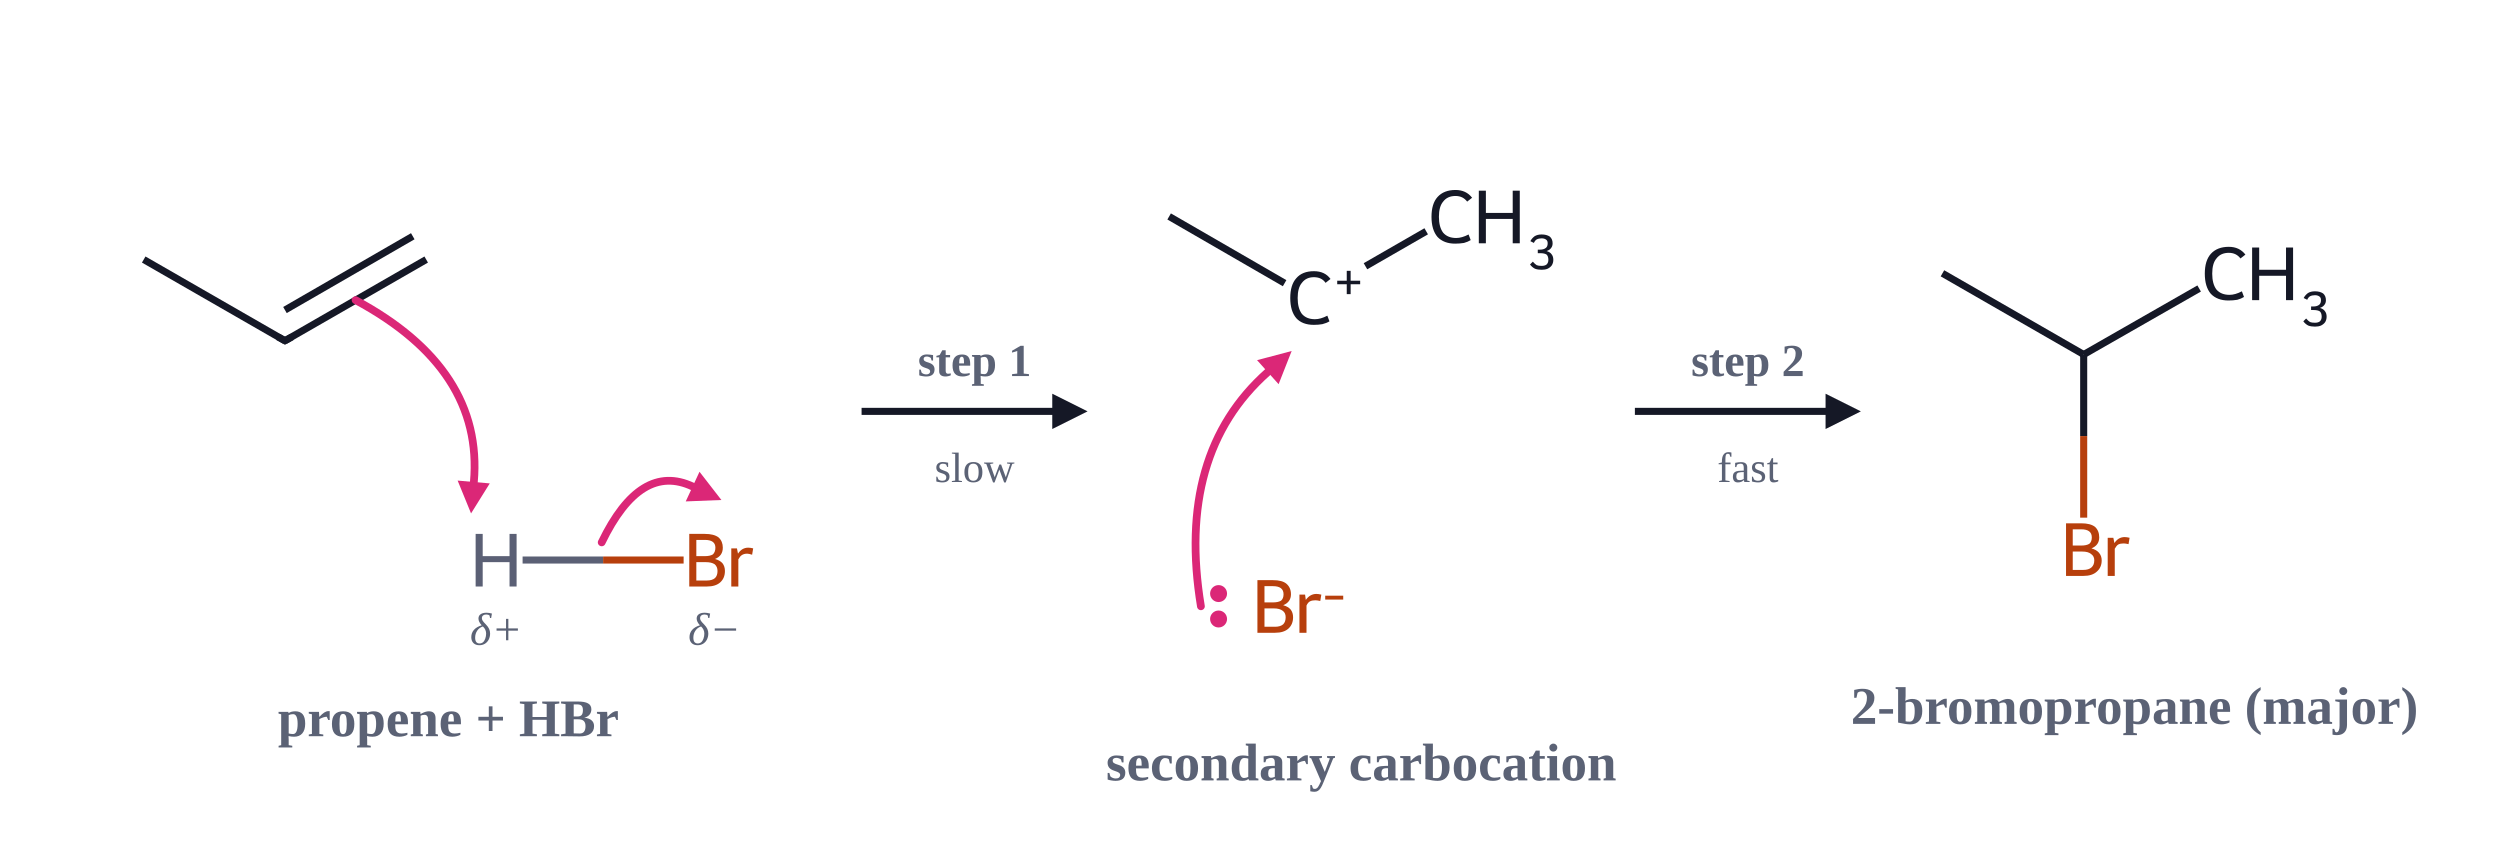
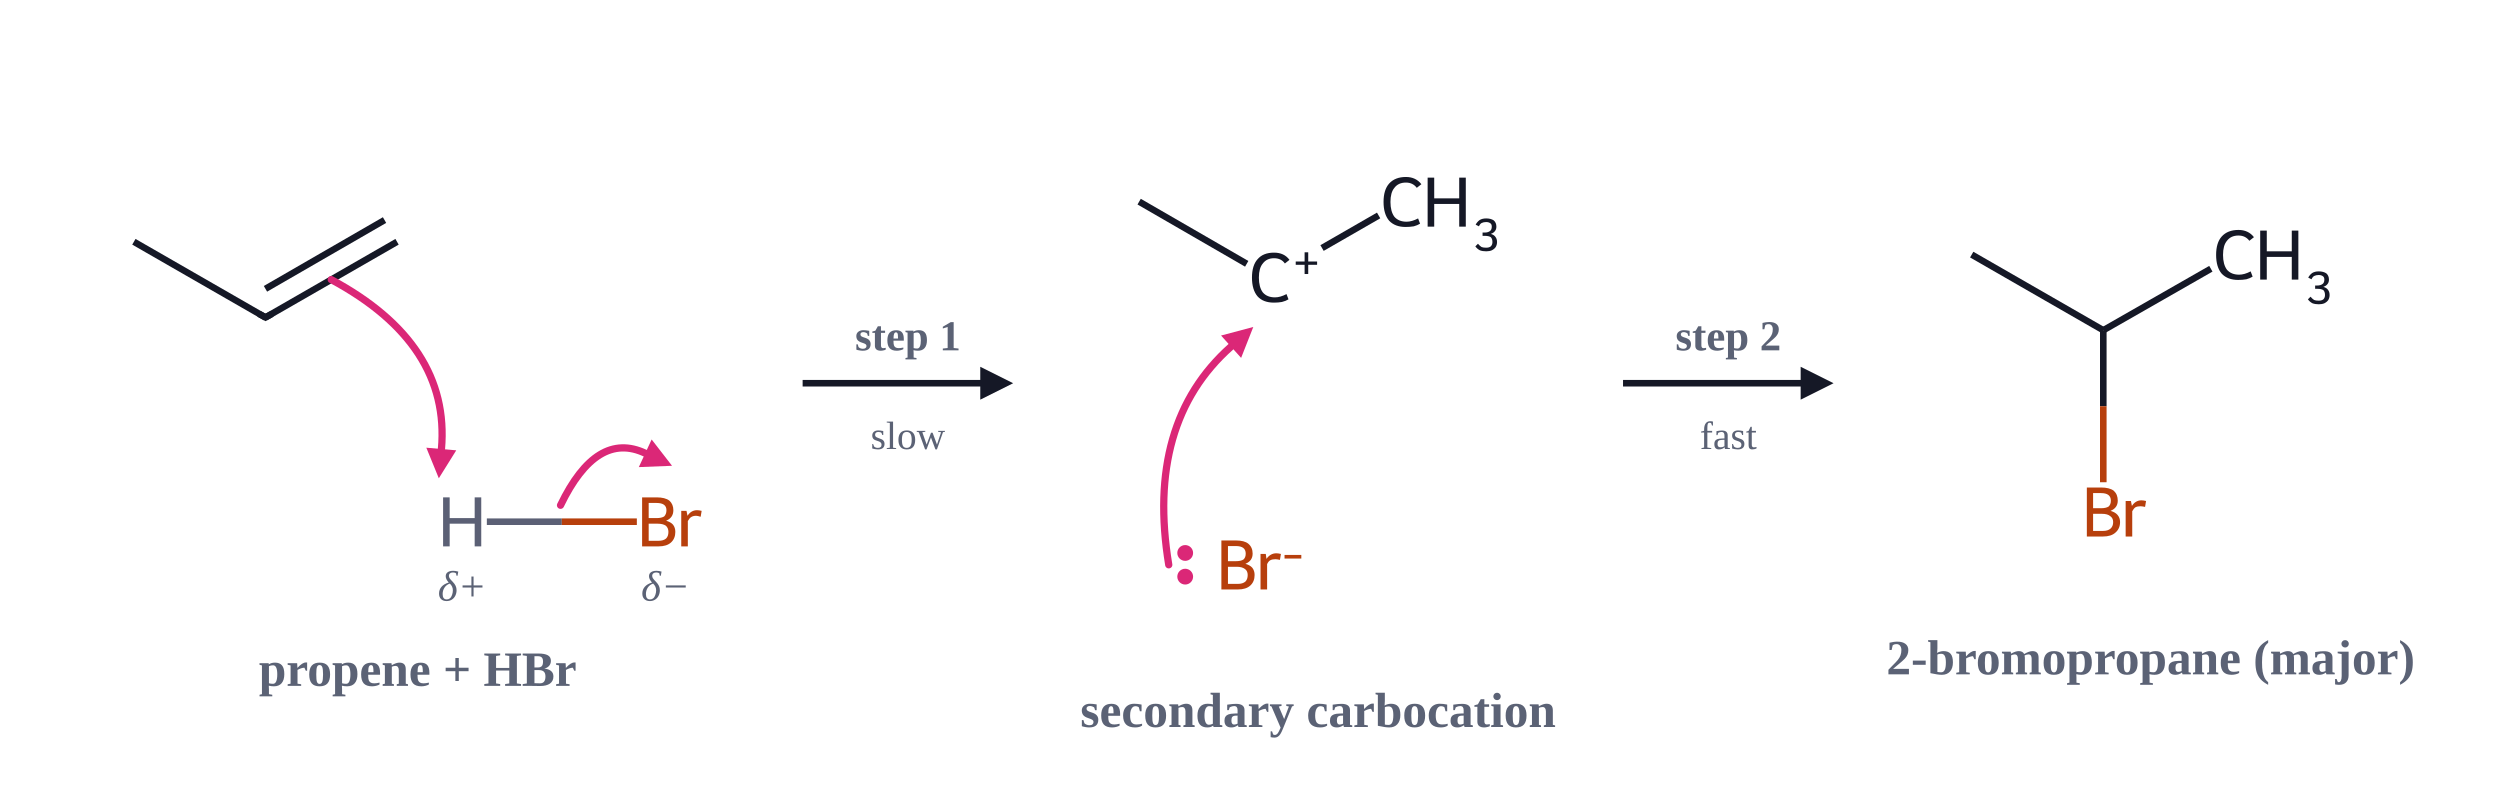
- <svg xmlns="http://www.w3.org/2000/svg" viewBox="0 0 708 243" width="708" height="243" role="img" aria-label="Mechanism of HBr adding to propene: the π bond attacks hydrogen to form a secondary carbocation and bromide, then bromide attacks the carbocation to give 2-bromopropane." style="color:var(--vx-ink, #151826);font-family:inherit;max-width:100%;height:auto">
+ <svg xmlns="http://www.w3.org/2000/svg" viewBox="0 0 760 243" width="760" height="243" role="img" aria-label="Mechanism of HBr adding to propene: the π bond attacks hydrogen to form a secondary carbocation and bromide, then bromide attacks the carbocation to give 2-bromopropane." style="color:var(--vx-ink, #151826);font-family:inherit;max-width:100%;height:auto">
  <g transform="translate(20.0 46.5)">
    <path d="M 20.7,27.0 L 60.7,50.0" style="fill:none;fill-rule:evenodd;stroke:currentColor;stroke-width:2.0px;stroke-linecap:butt;stroke-linejoin:miter;stroke-opacity:1" />
    <path d="M 60.7,50.0 L 100.7,27.0" style="fill:none;fill-rule:evenodd;stroke:currentColor;stroke-width:2.0px;stroke-linecap:butt;stroke-linejoin:miter;stroke-opacity:1" />
    <path d="M 60.7,41.3 L 96.9,20.4" style="fill:none;fill-rule:evenodd;stroke:currentColor;stroke-width:2.0px;stroke-linecap:butt;stroke-linejoin:miter;stroke-opacity:1" />
    <path d="M 128.0,112.1 L 150.8,112.1" style="fill:none;fill-rule:evenodd;stroke:var(--vx-soft, #5B6075);stroke-width:2.0px;stroke-linecap:butt;stroke-linejoin:miter;stroke-opacity:1" />
    <path d="M 150.8,112.1 L 173.6,112.1" style="fill:none;fill-rule:evenodd;stroke:var(--vx-br, #B73F0C);stroke-width:2.0px;stroke-linecap:butt;stroke-linejoin:miter;stroke-opacity:1" />
    <path d="M 58.7,48.9 L 60.7,50.0 L 62.7,48.9" style="fill:none;stroke:currentColor;stroke-width:2.0px;stroke-linecap:butt;stroke-linejoin:miter;stroke-miterlimit:10;stroke-opacity:1;" />
    <path d="M 114.7 104.7 L 116.7 104.7 L 116.7 111.0 L 124.3 111.0 L 124.3 104.7 L 126.3 104.7 L 126.3 119.6 L 124.3 119.6 L 124.3 112.7 L 116.7 112.7 L 116.7 119.6 L 114.7 119.6 L 114.7 104.7 " fill="var(--vx-soft, #5B6075)" />
    <path d="M 182.5 111.8 Q 183.9 112.2, 184.6 113.0 Q 185.3 113.9, 185.3 115.2 Q 185.3 117.2, 184.0 118.4 Q 182.7 119.6, 180.2 119.6 L 175.2 119.6 L 175.2 104.7 L 179.6 104.7 Q 182.2 104.7, 183.5 105.7 Q 184.7 106.8, 184.7 108.6 Q 184.7 110.9, 182.5 111.8 M 177.2 106.4 L 177.2 111.0 L 179.6 111.0 Q 181.1 111.0, 181.9 110.5 Q 182.6 109.8, 182.6 108.6 Q 182.6 106.4, 179.6 106.4 L 177.2 106.4 M 180.2 117.9 Q 181.7 117.9, 182.5 117.2 Q 183.2 116.5, 183.2 115.2 Q 183.2 114.0, 182.4 113.3 Q 181.5 112.7, 179.9 112.7 L 177.2 112.7 L 177.2 117.9 L 180.2 117.9 " fill="var(--vx-br, #B73F0C)" />
    <path d="M 188.7 108.8 L 189.0 110.3 Q 190.1 108.6, 191.9 108.6 Q 192.5 108.6, 193.3 108.8 L 193.0 110.6 Q 192.1 110.3, 191.6 110.3 Q 190.7 110.3, 190.1 110.7 Q 189.6 111.0, 189.1 111.9 L 189.1 119.6 L 187.1 119.6 L 187.1 108.8 L 188.7 108.8 " fill="var(--vx-br, #B73F0C)" />
  </g>
  <path d="M100.7 85.0 Q137.0 104.5 134.2 136.5" fill="none" stroke="var(--vx-e, #db2777)" stroke-width="2.2" stroke-linecap="round" />
  <path d="M133.4 145.4 L129.6 136.1 L138.7 136.9 Z" fill="var(--vx-e, #db2777)" />
  <path d="M170.4 153.6 Q181.4 130.8 196.2 137.8" fill="none" stroke="var(--vx-e, #db2777)" stroke-width="2.2" stroke-linecap="round" />
  <path d="M204.3 141.6 L194.2 142.0 L198.1 133.6 Z" fill="var(--vx-e, #db2777)" />
  <text x="140.5" y="182.6" font-size="13" font-style="italic" fill="var(--vx-soft, #5b6275)" text-anchor="middle">δ+</text>
  <text x="202.3" y="182.6" font-size="13" font-style="italic" fill="var(--vx-soft, #5b6275)" text-anchor="middle">δ−</text>
  <text x="127.0" y="208.5" font-size="15" font-weight="600" fill="var(--vx-soft, #5b6275)" text-anchor="middle">propene + HBr</text>
  <path d="M244.0 116.5 L299.0 116.5" stroke="currentColor" stroke-width="2" />
  <path d="M308.0 116.5 l-10 -5 l0 10 Z" fill="currentColor" />
  <text x="276.0" y="106.5" font-size="13" font-weight="600" fill="var(--vx-soft, #5b6275)" text-anchor="middle">step 1</text>
  <text x="276.0" y="136.5" font-size="12" fill="var(--vx-soft, #5b6275)" text-anchor="middle">slow</text>
-   <g transform="translate(318.0 34.0)">
+   <g transform="translate(333.2 34.0)">
    <path d="M 13.1,27.3 L 45.8,46.2" style="fill:none;fill-rule:evenodd;stroke:currentColor;stroke-width:2.0px;stroke-linecap:butt;stroke-linejoin:miter;stroke-opacity:1" />
    <path d="M 68.7,41.4 L 85.9,31.5" style="fill:none;fill-rule:evenodd;stroke:currentColor;stroke-width:2.0px;stroke-linecap:butt;stroke-linejoin:miter;stroke-opacity:1" />
    <path d="M 47.4 50.4 Q 47.4 46.7, 49.1 44.8 Q 50.8 42.8, 54.1 42.8 Q 57.2 42.8, 58.8 45.0 L 57.4 46.1 Q 56.3 44.5, 54.1 44.5 Q 51.9 44.5, 50.7 46.1 Q 49.5 47.5, 49.5 50.4 Q 49.5 53.3, 50.7 54.9 Q 52.0 56.4, 54.4 56.4 Q 56.0 56.4, 57.9 55.4 L 58.5 57.0 Q 57.7 57.5, 56.5 57.8 Q 55.4 58.0, 54.1 58.0 Q 50.8 58.0, 49.1 56.1 Q 47.4 54.1, 47.4 50.4 " fill="currentColor" />
    <path d="M 60.7 45.5 L 63.4 45.5 L 63.4 42.7 L 64.5 42.7 L 64.5 45.5 L 67.2 45.5 L 67.2 46.5 L 64.5 46.5 L 64.5 49.3 L 63.4 49.3 L 63.4 46.5 L 60.7 46.5 L 60.7 45.5 " fill="currentColor" />
    <path d="M 87.4 27.4 Q 87.4 23.7, 89.1 21.8 Q 90.9 19.8, 94.2 19.8 Q 97.2 19.8, 98.9 22.0 L 97.5 23.1 Q 96.3 21.5, 94.2 21.5 Q 91.9 21.5, 90.7 23.1 Q 89.5 24.5, 89.5 27.4 Q 89.5 30.3, 90.7 31.9 Q 92.0 33.4, 94.4 33.4 Q 96.0 33.4, 97.9 32.4 L 98.5 34.0 Q 97.7 34.5, 96.6 34.8 Q 95.4 35.0, 94.1 35.0 Q 90.9 35.0, 89.1 33.1 Q 87.4 31.1, 87.4 27.4 " fill="currentColor" />
    <path d="M 100.8 20.0 L 102.8 20.0 L 102.8 26.3 L 110.4 26.3 L 110.4 20.0 L 112.4 20.0 L 112.4 34.9 L 110.4 34.9 L 110.4 28.0 L 102.8 28.0 L 102.8 34.9 L 100.8 34.9 L 100.8 20.0 " fill="currentColor" />
    <path d="M 120.0 37.1 Q 121.0 37.4, 121.4 38.0 Q 121.9 38.6, 121.9 39.6 Q 121.9 40.4, 121.5 41.1 Q 121.1 41.7, 120.3 42.1 Q 119.6 42.4, 118.6 42.4 Q 117.5 42.4, 116.7 42.1 Q 115.9 41.7, 115.3 40.9 L 116.1 40.1 Q 116.7 40.8, 117.2 41.1 Q 117.7 41.3, 118.6 41.3 Q 119.5 41.3, 120.0 40.9 Q 120.5 40.4, 120.5 39.6 Q 120.5 38.6, 120.0 38.1 Q 119.4 37.7, 118.2 37.7 L 117.5 37.7 L 117.5 36.7 L 118.1 36.7 Q 119.2 36.7, 119.8 36.2 Q 120.3 35.8, 120.3 34.9 Q 120.3 34.2, 119.9 33.9 Q 119.4 33.5, 118.6 33.5 Q 117.8 33.5, 117.2 33.8 Q 116.7 34.1, 116.4 34.8 L 115.4 34.3 Q 115.8 33.5, 116.6 32.9 Q 117.4 32.4, 118.6 32.4 Q 120.0 32.4, 120.9 33.0 Q 121.7 33.7, 121.7 34.9 Q 121.7 35.7, 121.3 36.2 Q 120.9 36.8, 120.0 37.1 " fill="currentColor" />
    <path d="M 45.4 137.4 Q 46.8 137.8, 47.5 138.6 Q 48.2 139.5, 48.2 140.8 Q 48.2 142.8, 46.9 144.0 Q 45.6 145.2, 43.1 145.2 L 38.1 145.2 L 38.1 130.3 L 42.5 130.3 Q 45.1 130.3, 46.3 131.3 Q 47.6 132.4, 47.6 134.3 Q 47.6 136.5, 45.4 137.4 M 40.1 132.0 L 40.1 136.6 L 42.5 136.6 Q 44.0 136.6, 44.8 136.1 Q 45.5 135.5, 45.5 134.3 Q 45.5 132.0, 42.5 132.0 L 40.1 132.0 M 43.1 143.5 Q 44.6 143.5, 45.4 142.8 Q 46.1 142.1, 46.1 140.8 Q 46.1 139.6, 45.3 139.0 Q 44.4 138.3, 42.8 138.3 L 40.1 138.3 L 40.1 143.5 L 43.1 143.5 " fill="var(--vx-br, #B73F0C)" />
    <path d="M 51.6 134.4 L 51.8 135.9 Q 53.0 134.2, 54.8 134.2 Q 55.4 134.2, 56.2 134.4 L 55.9 136.2 Q 55.0 136.0, 54.5 136.0 Q 53.6 136.0, 53.0 136.3 Q 52.4 136.6, 52.0 137.5 L 52.0 145.2 L 50.0 145.2 L 50.0 134.4 L 51.6 134.4 " fill="var(--vx-br, #B73F0C)" />
    <path d="M 57.3 134.7 L 62.4 134.7 L 62.4 135.8 L 57.3 135.8 L 57.3 134.7 " fill="var(--vx-br, #B73F0C)" />
  </g>
-   <circle cx="345.1" cy="168.1" r="2.4" fill="var(--vx-e, #db2777)" />
-   <circle cx="345.1" cy="175.3" r="2.4" fill="var(--vx-e, #db2777)" />
-   <path d="M340.1 171.7 Q333.0 128.5 359.0 105.4" fill="none" stroke="var(--vx-e, #db2777)" stroke-width="2.2" stroke-linecap="round" />
-   <path d="M365.8 99.4 L362.1 108.8 L356.0 102.0 Z" fill="var(--vx-e, #db2777)" />
-   <text x="385.5" y="221.0" font-size="15" font-weight="600" fill="var(--vx-soft, #5b6275)" text-anchor="middle">secondary carbocation</text>
-   <path d="M463.0 116.5 L518.0 116.5" stroke="currentColor" stroke-width="2" />
-   <path d="M527.0 116.5 l-10 -5 l0 10 Z" fill="currentColor" />
-   <text x="495.0" y="106.5" font-size="13" font-weight="600" fill="var(--vx-soft, #5b6275)" text-anchor="middle">step 2</text>
-   <text x="495.0" y="136.5" font-size="12" fill="var(--vx-soft, #5b6275)" text-anchor="middle">fast</text>
-   <g transform="translate(537.0 50.0)">
+   <circle cx="360.3" cy="168.1" r="2.4" fill="var(--vx-e, #db2777)" />
+   <circle cx="360.3" cy="175.3" r="2.4" fill="var(--vx-e, #db2777)" />
+   <path d="M355.3 171.7 Q348.2 128.5 374.2 105.4" fill="none" stroke="var(--vx-e, #db2777)" stroke-width="2.2" stroke-linecap="round" />
+   <path d="M381.0 99.4 L377.3 108.8 L371.2 102.0 Z" fill="var(--vx-e, #db2777)" />
+   <text x="400.7" y="221.0" font-size="15" font-weight="600" fill="var(--vx-soft, #5b6275)" text-anchor="middle">secondary carbocation</text>
+   <path d="M493.4 116.5 L548.4 116.5" stroke="currentColor" stroke-width="2" />
+   <path d="M557.4 116.5 l-10 -5 l0 10 Z" fill="currentColor" />
+   <text x="525.4" y="106.5" font-size="13" font-weight="600" fill="var(--vx-soft, #5b6275)" text-anchor="middle">step 2</text>
+   <text x="525.4" y="136.5" font-size="12" fill="var(--vx-soft, #5b6275)" text-anchor="middle">fast</text>
+   <g transform="translate(586.3 50.0)">
    <path d="M 13.1,27.4 L 53.1,50.4" style="fill:none;fill-rule:evenodd;stroke:currentColor;stroke-width:2.0px;stroke-linecap:butt;stroke-linejoin:miter;stroke-opacity:1" />
    <path d="M 53.1,50.4 L 53.1,73.5" style="fill:none;fill-rule:evenodd;stroke:currentColor;stroke-width:2.0px;stroke-linecap:butt;stroke-linejoin:miter;stroke-opacity:1" />
    <path d="M 53.1,73.5 L 53.1,96.6" style="fill:none;fill-rule:evenodd;stroke:var(--vx-br, #B73F0C);stroke-width:2.0px;stroke-linecap:butt;stroke-linejoin:miter;stroke-opacity:1" />
    <path d="M 53.1,50.4 L 85.8,31.7" style="fill:none;fill-rule:evenodd;stroke:currentColor;stroke-width:2.0px;stroke-linecap:butt;stroke-linejoin:miter;stroke-opacity:1" />
    <path d="M 55.3 105.3 Q 56.7 105.7, 57.4 106.5 Q 58.2 107.4, 58.2 108.7 Q 58.2 110.7, 56.8 111.9 Q 55.5 113.1, 53.0 113.1 L 48.1 113.1 L 48.1 98.2 L 52.4 98.2 Q 55.0 98.2, 56.3 99.2 Q 57.5 100.3, 57.5 102.2 Q 57.5 104.4, 55.3 105.3 M 50.0 99.9 L 50.0 104.5 L 52.4 104.5 Q 53.9 104.5, 54.7 104.0 Q 55.4 103.4, 55.4 102.2 Q 55.4 99.9, 52.4 99.9 L 50.0 99.9 M 53.0 111.4 Q 54.5 111.4, 55.3 110.7 Q 56.1 110.0, 56.1 108.7 Q 56.1 107.5, 55.2 106.9 Q 54.4 106.2, 52.7 106.2 L 50.0 106.2 L 50.0 111.4 L 53.0 111.4 " fill="var(--vx-br, #B73F0C)" />
    <path d="M 61.5 102.3 L 61.8 103.8 Q 62.9 102.1, 64.7 102.1 Q 65.3 102.1, 66.1 102.3 L 65.8 104.1 Q 64.9 103.9, 64.4 103.9 Q 63.5 103.9, 62.9 104.2 Q 62.4 104.5, 61.9 105.4 L 61.9 113.1 L 59.9 113.1 L 59.9 102.3 L 61.5 102.3 " fill="var(--vx-br, #B73F0C)" />
    <path d="M 87.4 27.5 Q 87.4 23.8, 89.1 21.9 Q 90.9 19.9, 94.2 19.9 Q 97.2 19.9, 98.9 22.1 L 97.5 23.2 Q 96.3 21.6, 94.2 21.6 Q 91.9 21.6, 90.7 23.2 Q 89.5 24.6, 89.5 27.5 Q 89.5 30.4, 90.7 32.0 Q 92.0 33.5, 94.4 33.5 Q 96.0 33.5, 97.9 32.5 L 98.5 34.1 Q 97.7 34.6, 96.6 34.9 Q 95.4 35.1, 94.1 35.1 Q 90.9 35.1, 89.1 33.2 Q 87.4 31.2, 87.4 27.5 " fill="currentColor" />
    <path d="M 100.8 20.1 L 102.8 20.1 L 102.8 26.4 L 110.4 26.4 L 110.4 20.1 L 112.4 20.1 L 112.4 35.0 L 110.4 35.0 L 110.4 28.1 L 102.8 28.1 L 102.8 35.0 L 100.8 35.0 L 100.8 20.1 " fill="currentColor" />
    <path d="M 120.0 37.2 Q 121.0 37.5, 121.4 38.1 Q 121.9 38.7, 121.9 39.7 Q 121.9 40.5, 121.5 41.2 Q 121.1 41.8, 120.3 42.2 Q 119.6 42.5, 118.6 42.5 Q 117.5 42.5, 116.7 42.2 Q 115.9 41.8, 115.3 41.0 L 116.1 40.2 Q 116.7 40.9, 117.2 41.2 Q 117.7 41.4, 118.6 41.4 Q 119.5 41.4, 120.0 41.0 Q 120.5 40.5, 120.5 39.7 Q 120.5 38.7, 120.0 38.2 Q 119.4 37.8, 118.2 37.8 L 117.5 37.8 L 117.5 36.8 L 118.1 36.8 Q 119.2 36.8, 119.8 36.3 Q 120.3 35.9, 120.3 35.0 Q 120.3 34.3, 119.9 34.0 Q 119.4 33.6, 118.6 33.6 Q 117.8 33.6, 117.2 33.9 Q 116.7 34.2, 116.4 34.9 L 115.4 34.4 Q 115.8 33.6, 116.6 33.0 Q 117.4 32.5, 118.6 32.5 Q 120.0 32.5, 120.9 33.1 Q 121.7 33.8, 121.7 35.0 Q 121.7 35.8, 121.3 36.3 Q 120.9 36.9, 120.0 37.2 " fill="currentColor" />
  </g>
-   <text x="604.5" y="205.0" font-size="15" font-weight="600" fill="var(--vx-soft, #5b6275)" text-anchor="middle">2-bromopropane (major)</text>
+   <text x="653.8" y="205.0" font-size="15" font-weight="600" fill="var(--vx-soft, #5b6275)" text-anchor="middle">2-bromopropane (major)</text>
</svg>
